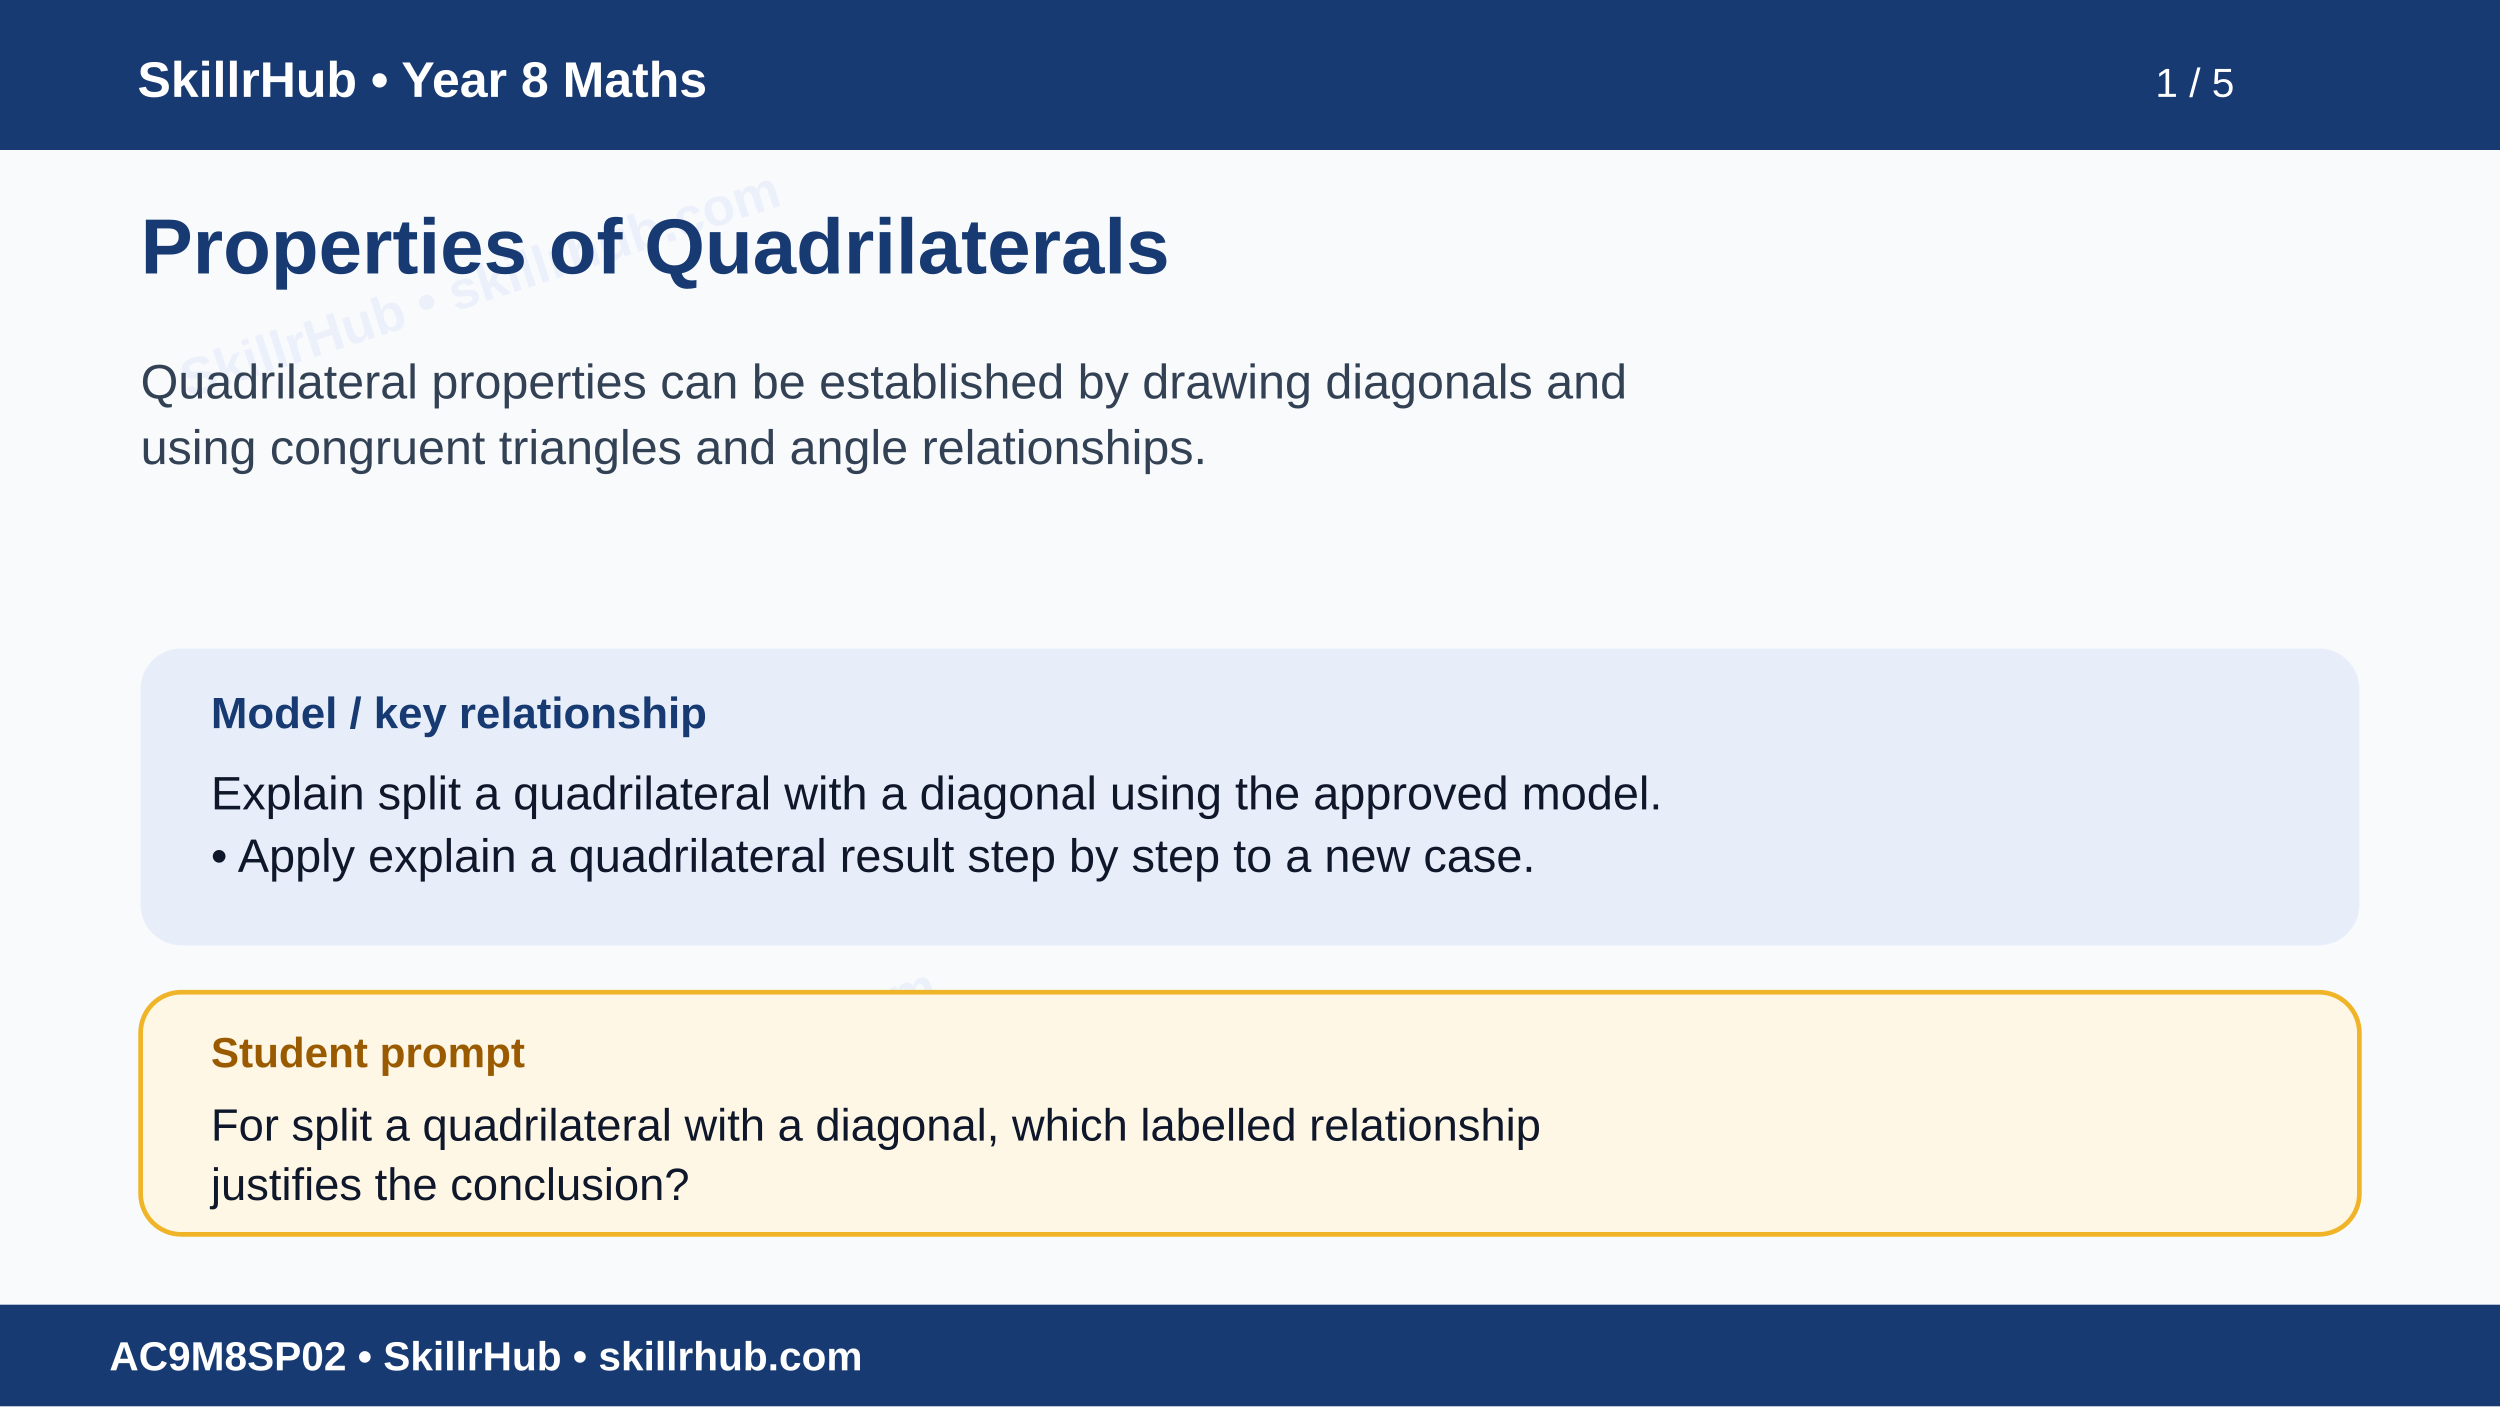
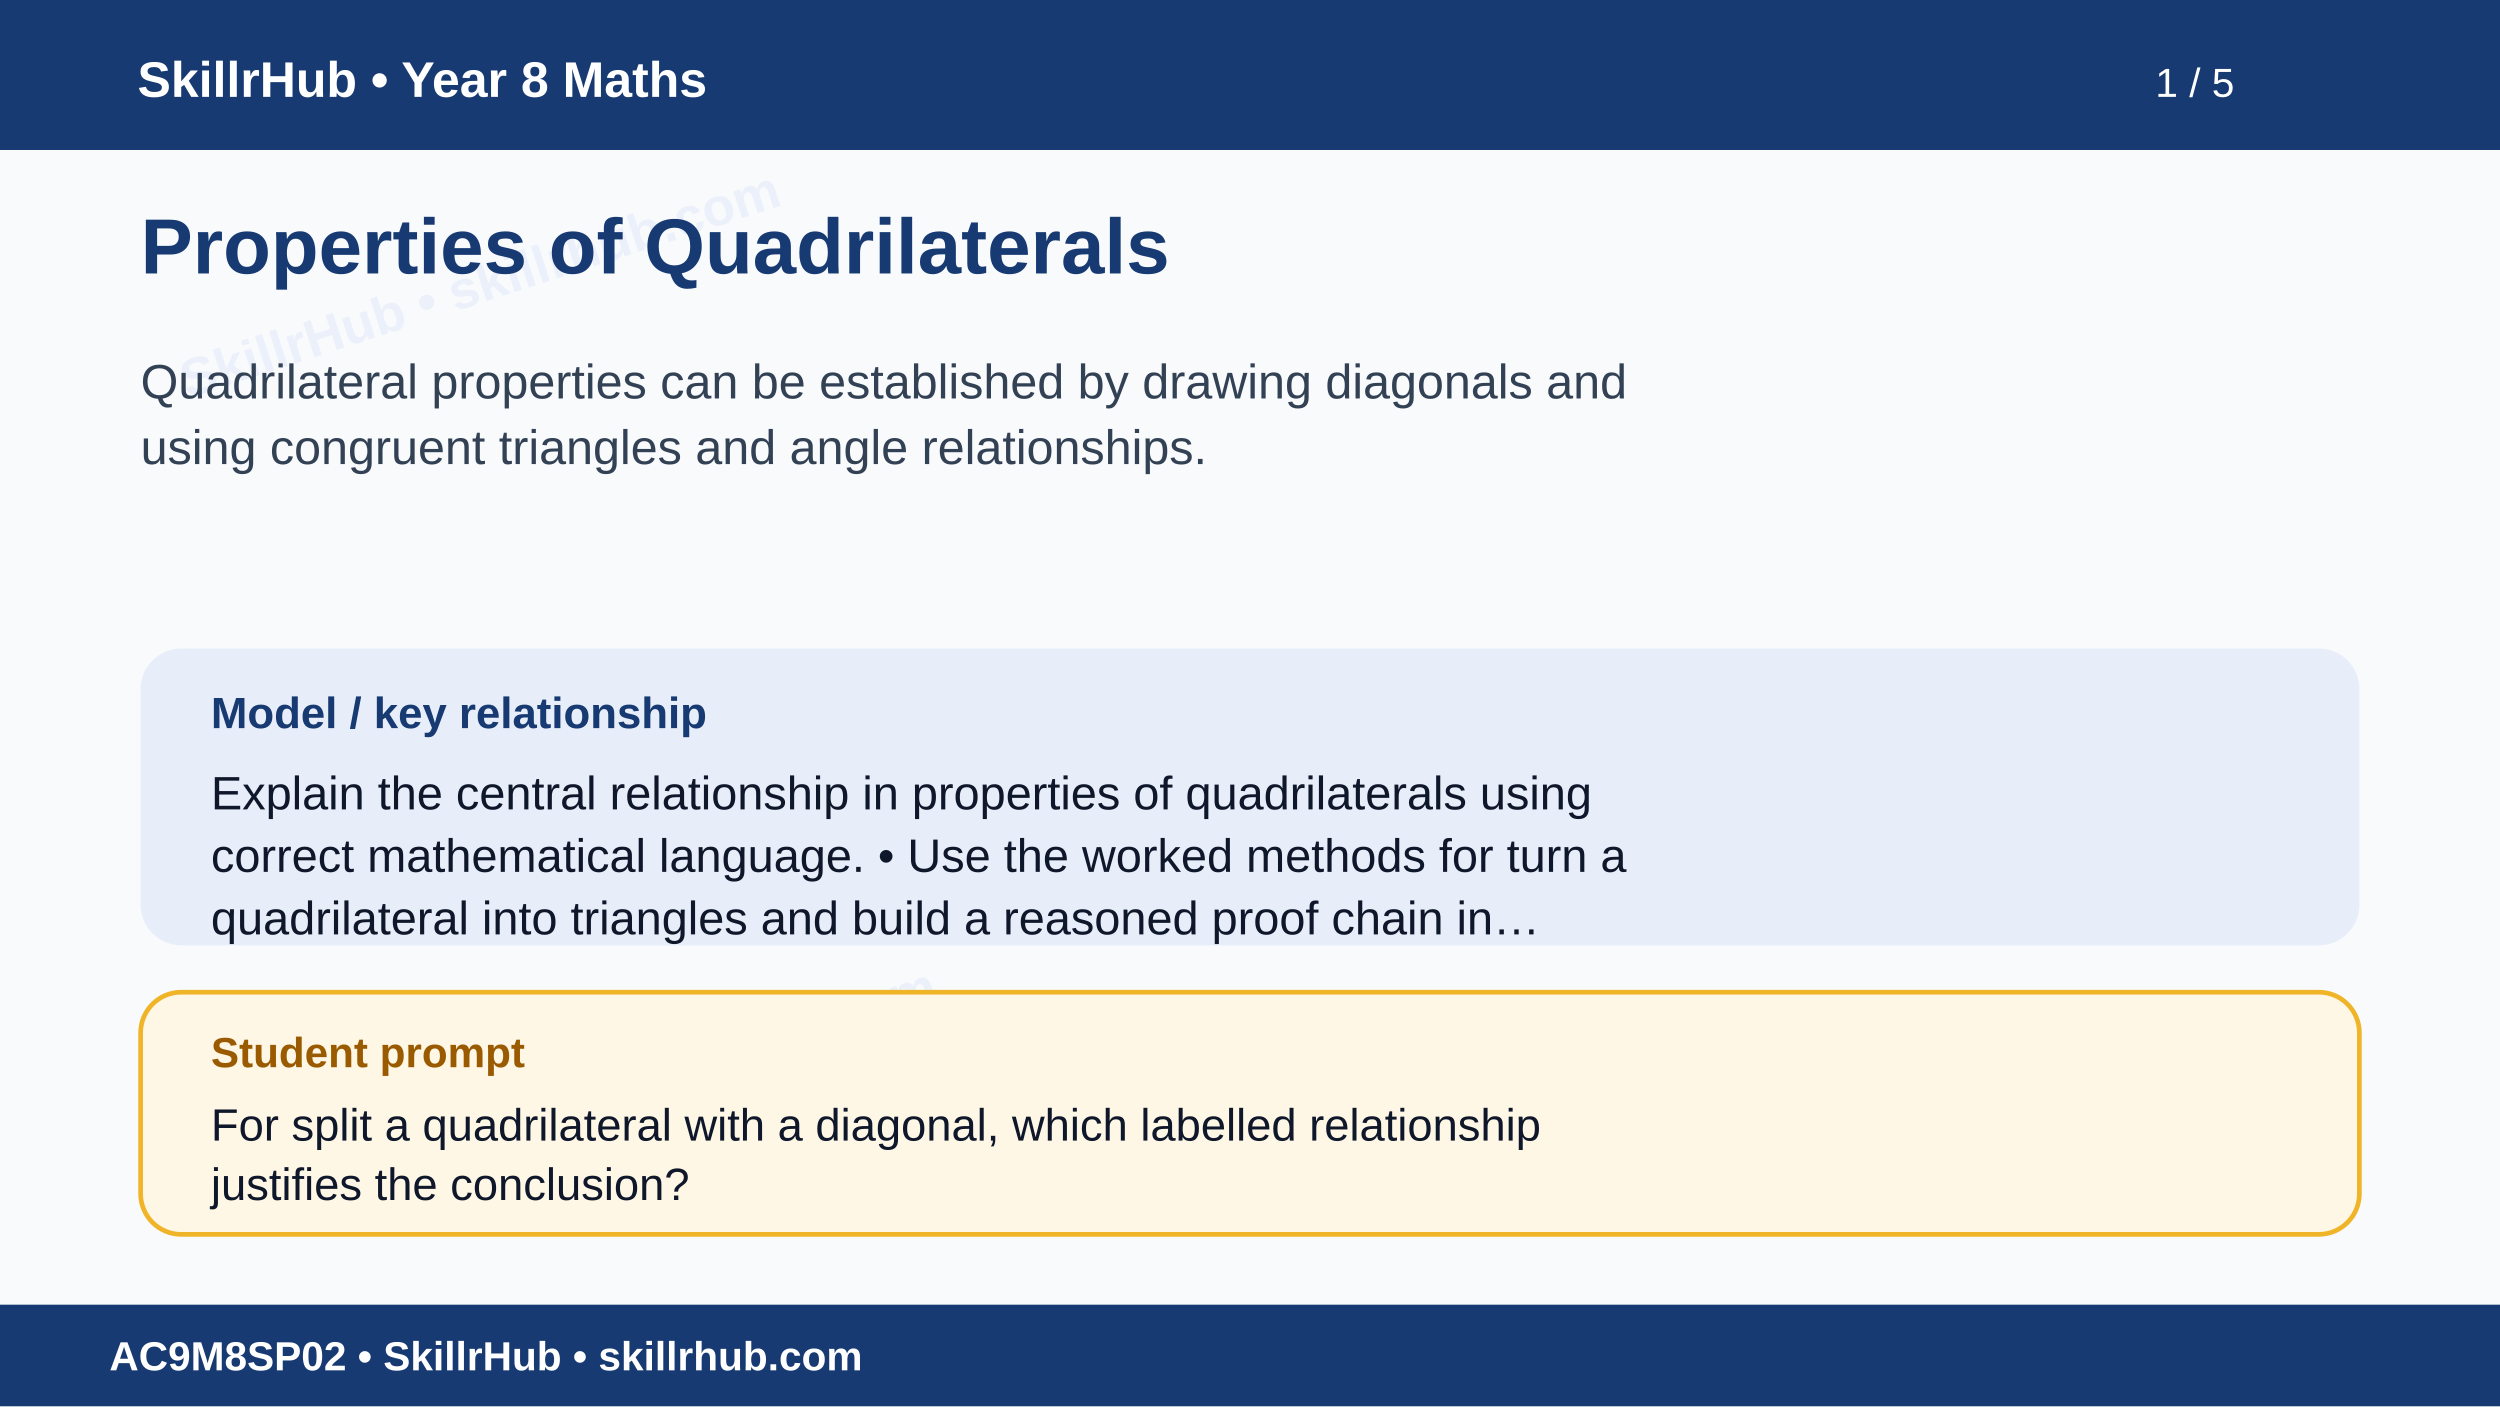
<svg xmlns="http://www.w3.org/2000/svg" width="1600" height="900" viewBox="0 0 1600 900" role="img" aria-labelledby="title desc">
  <rect width="1600" height="900" fill="#f8fafc" />
  <g opacity=".055" fill="#1d4ed8" font-family="Arial,Helvetica,sans-serif" font-size="34" font-weight="700">
    <text x="120" y="255" transform="rotate(-18 120 255)">SkillrHub • skillrhub.com</text>
    <text x="790" y="560" transform="rotate(-18 790 560)">SkillrHub • skillrhub.com</text>
    <text x="220" y="765" transform="rotate(-18 220 765)">SkillrHub • skillrhub.com</text>
  </g>
  <rect width="1600" height="96" fill="#173a72" />
  <text x="88" y="62" fill="#fff" font-family="Arial,Helvetica,sans-serif" font-size="32" font-weight="700">SkillrHub • Year 8 Maths</text>
  <text x="1430" y="62" text-anchor="end" fill="#fff" font-family="Arial,Helvetica,sans-serif" font-size="26">1 / 5</text>
  <text x="90" y="175" fill="#173a72" font-family="Arial,Helvetica,sans-serif" font-size="50" font-weight="700">Properties of Quadrilaterals</text>
  <text x="90" y="255" fill="#334155" font-family="Arial,Helvetica,sans-serif" font-size="31" font-weight="400">Quadrilateral properties can be established by drawing diagonals and</text>
  <text x="90" y="297" fill="#334155" font-family="Arial,Helvetica,sans-serif" font-size="31" font-weight="400">using congruent triangles and angle relationships.</text>
  <rect x="90" y="415" width="1420" height="190" rx="26" fill="#e8eef9" />
  <text x="135" y="466" fill="#173a72" font-family="Arial,Helvetica,sans-serif" font-size="28" font-weight="700">Model / key relationship</text>
-   <text x="135" y="518" fill="#0f172a" font-family="Arial,Helvetica,sans-serif" font-size="30" font-weight="400">Explain split a quadrilateral with a diagonal using the approved model.</text>
-   <text x="135" y="558" fill="#0f172a" font-family="Arial,Helvetica,sans-serif" font-size="30" font-weight="400">• Apply explain a quadrilateral result step by step to a new case.</text>
+   <text x="135" y="518" fill="#0f172a" font-family="Arial,Helvetica,sans-serif" font-size="30" font-weight="400">Explain the central relationship in properties of quadrilaterals using</text>
+   <text x="135" y="558" fill="#0f172a" font-family="Arial,Helvetica,sans-serif" font-size="30" font-weight="400">correct mathematical language. • Use the worked methods for turn a</text>
+   <text x="135" y="598" fill="#0f172a" font-family="Arial,Helvetica,sans-serif" font-size="30" font-weight="400">quadrilateral into triangles and build a reasoned proof chain in…</text>
  <rect x="90" y="635" width="1420" height="155" rx="26" fill="#fff7e6" stroke="#f0b429" stroke-width="3" />
  <text x="135" y="683" fill="#9a5b00" font-family="Arial,Helvetica,sans-serif" font-size="27" font-weight="700">Student prompt</text>
  <text x="135" y="730" fill="#0f172a" font-family="Arial,Helvetica,sans-serif" font-size="29" font-weight="400">For split a quadrilateral with a diagonal, which labelled relationship</text>
  <text x="135" y="768" fill="#0f172a" font-family="Arial,Helvetica,sans-serif" font-size="29" font-weight="400">justifies the conclusion?</text>
  <rect y="835" width="1600" height="65" fill="#173a72" />
  <text x="70" y="877" fill="#fff" font-family="Arial,Helvetica,sans-serif" font-size="26" font-weight="700">AC9M8SP02 • SkillrHub • skillrhub.com</text>
</svg>
